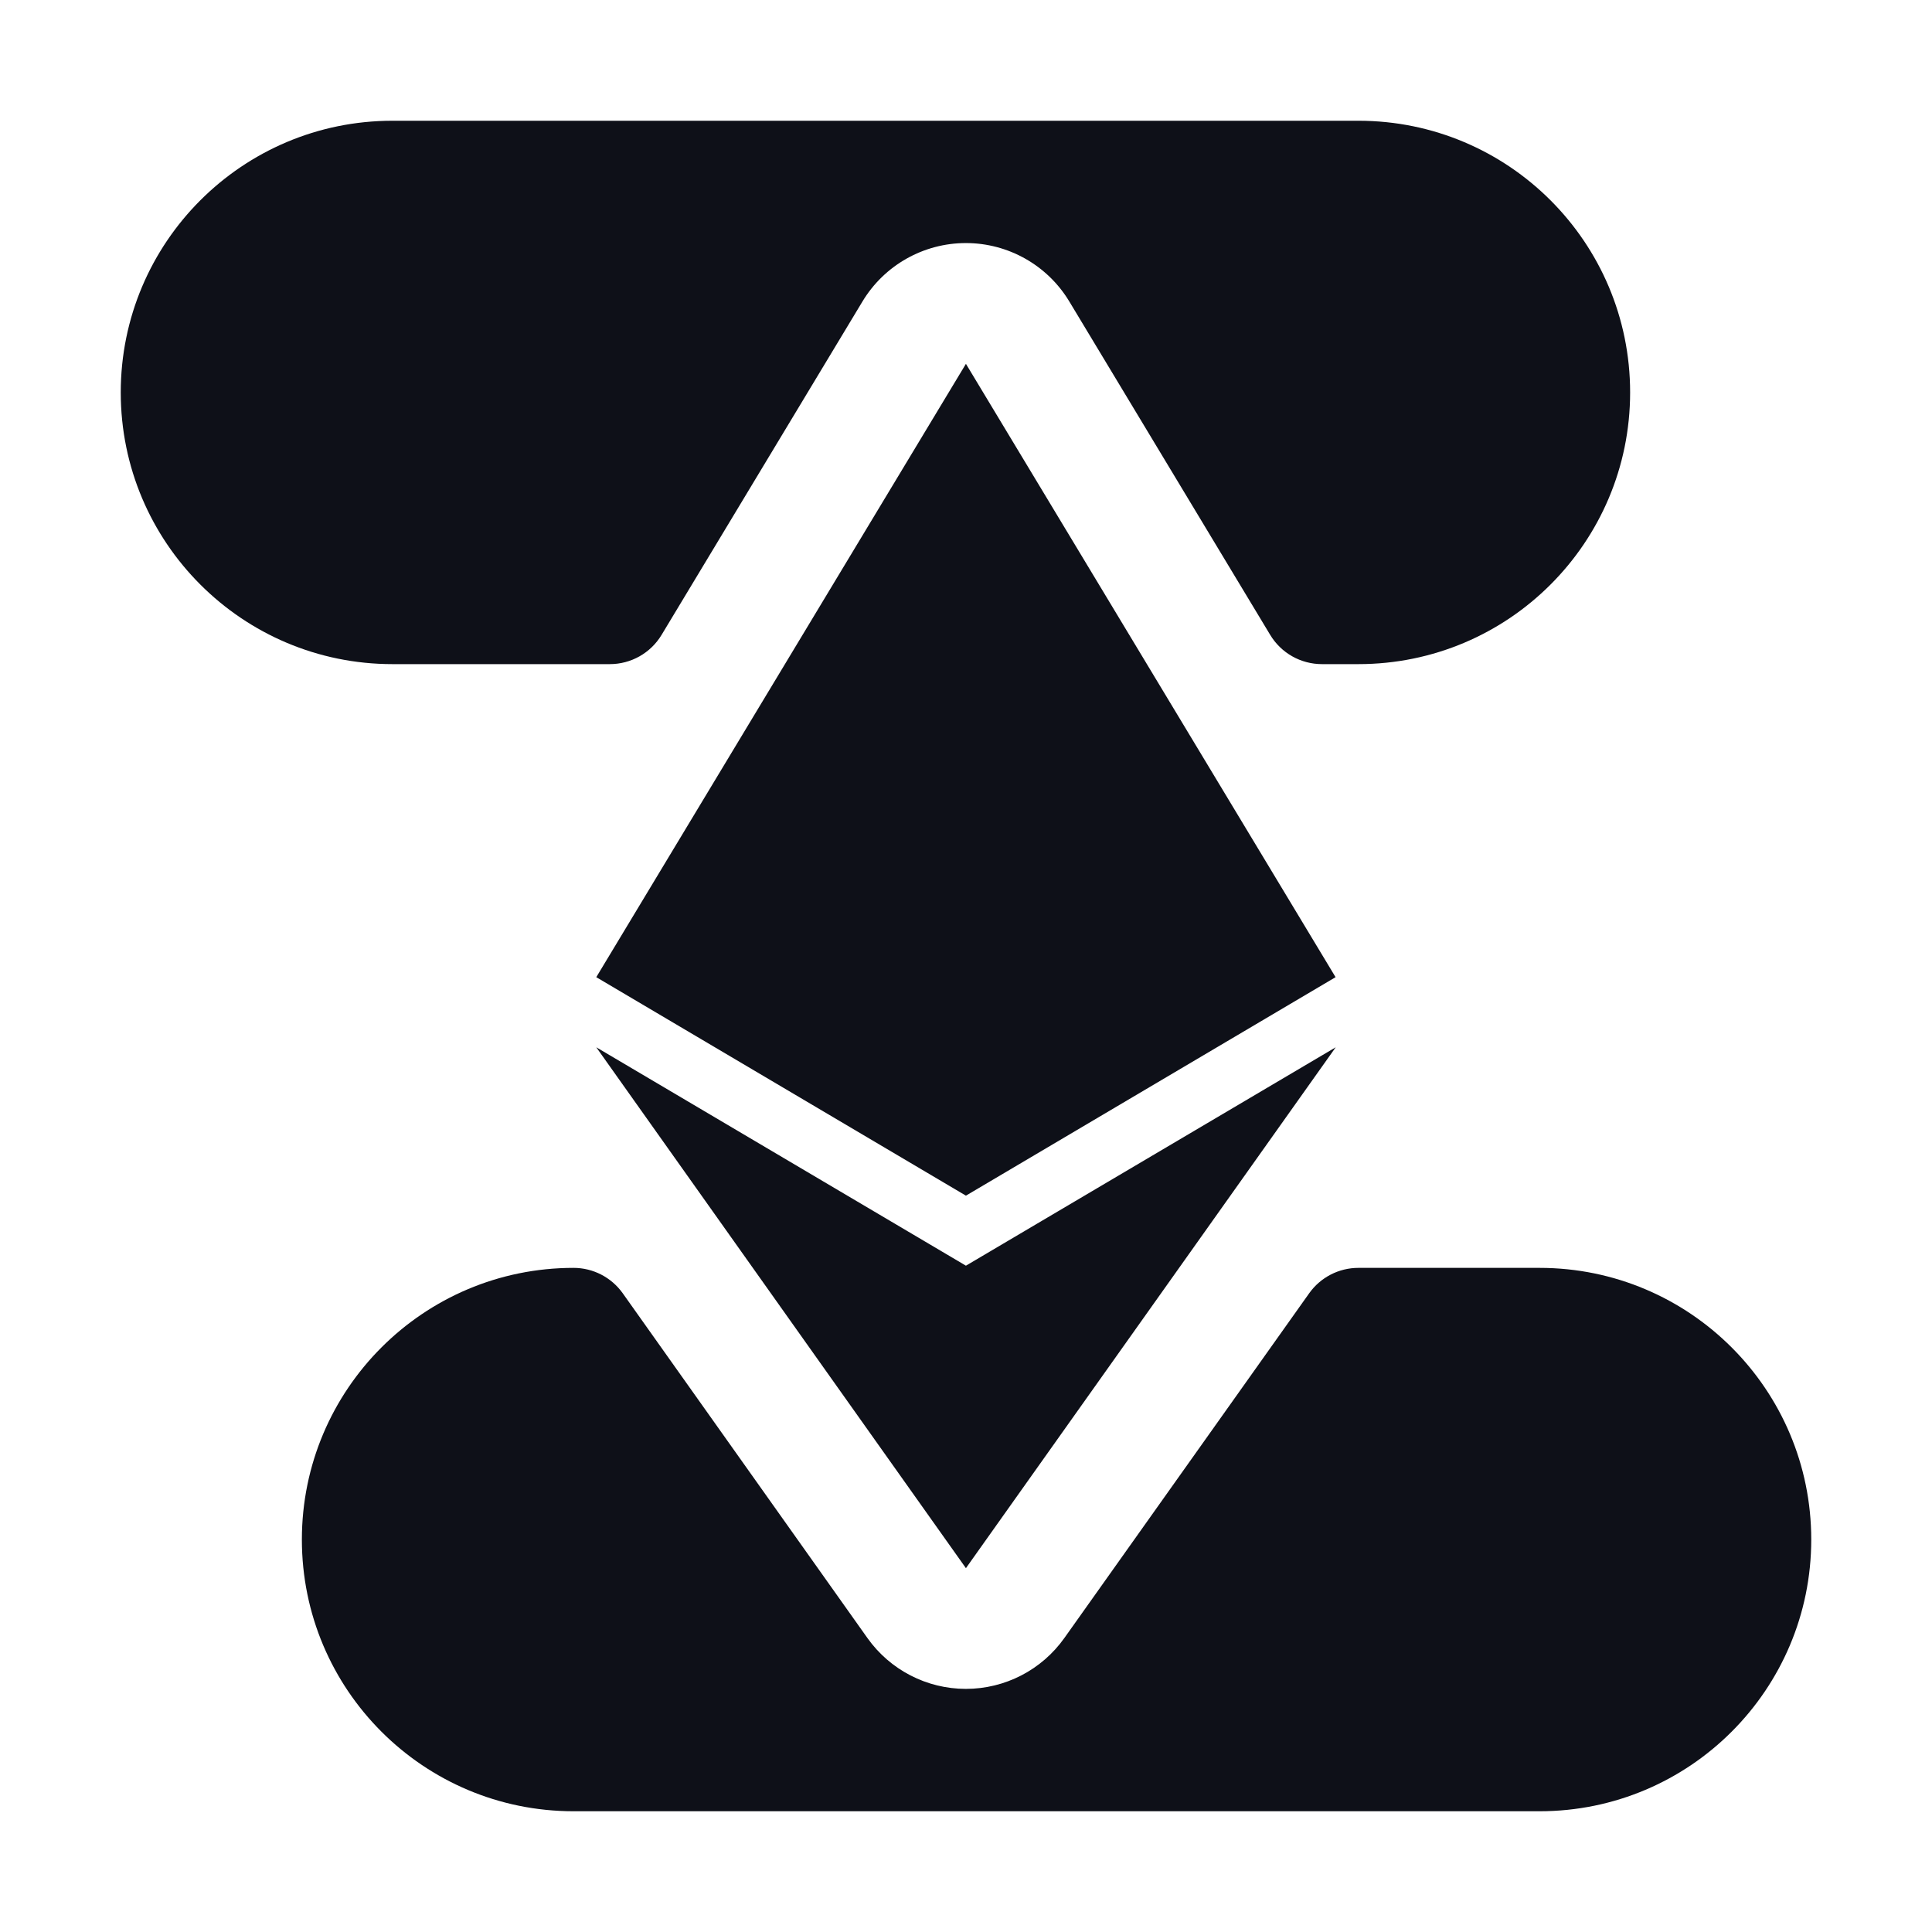
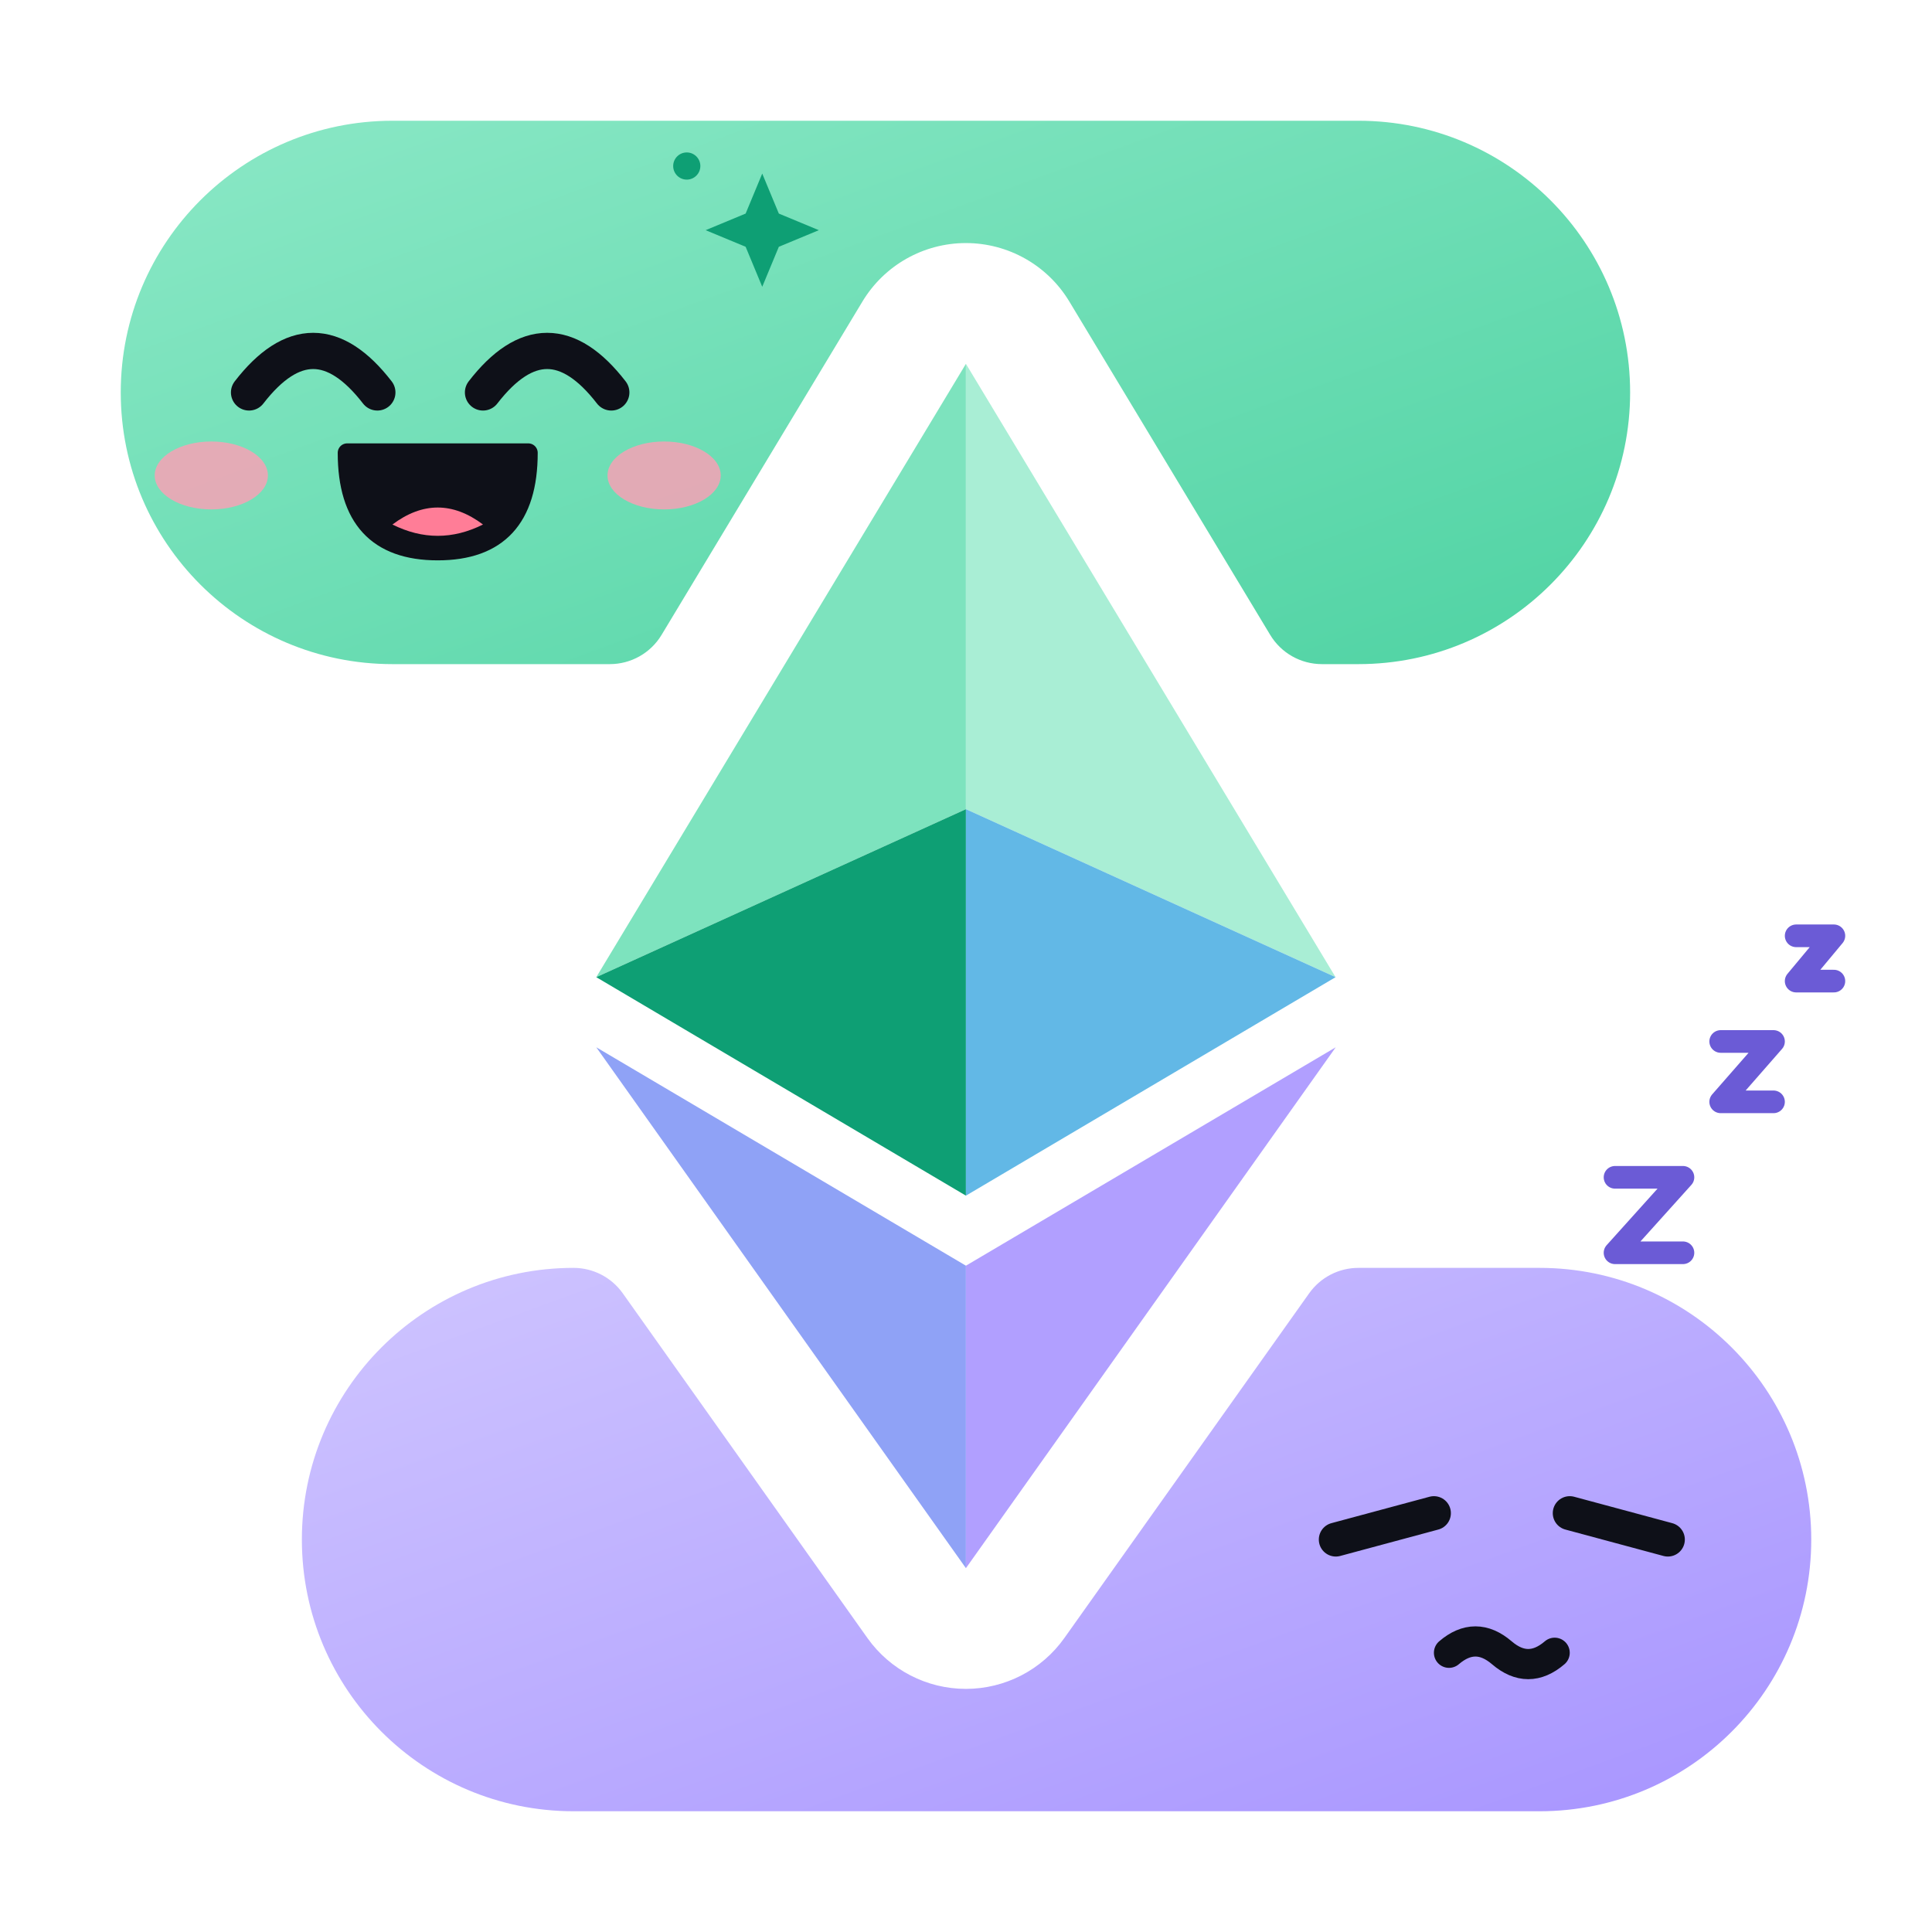
<svg xmlns="http://www.w3.org/2000/svg" viewBox="0 0 256 256" role="img">
-   <style>svg{color:#0E1018}@media (prefers-color-scheme:dark){svg{color:#ECEEF2}}</style>
-   <path fill="currentColor" d="M52 16L180 16A36 36 0 0 1 180 88L175.17 88A8 8 0 0 1 168.31 84.13L141.69 39.95A16 16 0 0 0 114.28 39.95L87.66 84.13A8 8 0 0 1 80.8 88L52 88A36 36 0 0 1 52 16ZM76 240L204 240A36 36 0 0 0 204 168L179.99 168A8 8 0 0 0 173.47 171.37L141.03 217.05A16 16 0 0 1 114.94 217.05L82.52 171.37A8 8 0 0 0 76 168A36 36 0 0 0 76 240ZM127.99 48.21L176.97 129.48L127.99 158.43L79.01 129.48ZM79.01 138.77L127.99 167.71L176.99 138.77L127.99 207.79Z" />
+   <defs>
+     <linearGradient id="mgpt" x1="0" y1="0" x2="1" y2="1">
+       <stop offset="0.00" stop-color="#8BE8C6" />
+       <stop offset="1.00" stop-color="#4FD3A3" />
+     </linearGradient>
+     <linearGradient id="mgpb" x1="0" y1="0" x2="1" y2="1">
+       <stop offset="0.00" stop-color="#CFC5FF" />
+       <stop offset="1.00" stop-color="#A794FF" />
+     </linearGradient>
+   </defs>
+   <path fill="url(#mgpt)" d="M52 16L180 16A36 36 0 0 1 180 88L175.17 88A8 8 0 0 1 168.31 84.13L141.69 39.95A16 16 0 0 0 114.28 39.95L87.66 84.13A8 8 0 0 1 80.8 88L52 88A36 36 0 0 1 52 16Z" />
+   <path fill="url(#mgpb)" d="M76 240L204 240A36 36 0 0 0 204 168L179.99 168A8 8 0 0 0 173.47 171.37L141.03 217.05A16 16 0 0 1 114.94 217.05L82.52 171.37A8 8 0 0 0 76 168A36 36 0 0 0 76 240Z" />
+   <path fill="#7DE3BE" d="M127.99 48.21L79.01 129.48L127.99 107.22Z" />
+   <path fill="#A9EED5" d="M127.99 48.21L127.99 107.22L176.97 129.48Z" />
+   <path fill="#0E9F74" d="M79.01 129.48L127.99 158.43L127.99 107.22Z" />
+   <path fill="#62B8E6" d="M127.99 107.22L127.99 158.43L176.97 129.48Z" />
+   <path fill="#8FA2F6" d="M127.99 167.71L127.99 207.79L79.01 138.77Z" />
+   <path fill="#B19FFF" d="M127.99 167.71L176.99 138.77L127.99 207.79Z" />
+   <g class="faces" stroke-linecap="round" stroke-linejoin="round">
+     <ellipse cx="28" cy="63" rx="7.5" ry="4.5" fill="#FF9EB5" opacity=".8" />
+     <ellipse cx="88" cy="63" rx="7.5" ry="4.5" fill="#FF9EB5" opacity=".8" />
+     <path d="M33 52q8.5 -11 17 0M64 52q8.5 -11 17 0" fill="none" stroke="#0E1018" stroke-width="4.8" />
+     <path d="M46 60h24q0 13 -12 13q-12 0 -12 -13z" fill="#0E1018" stroke="#0E1018" stroke-width="2.5" />
+     <path d="M52 69.5q6 -4.5 12 0q-6 3 -12 0z" fill="#FF7D97" stroke="none" />
+     <path d="M101 23l2.2 5.3 5.3 2.2-5.3 2.2-2.2 5.3-2.2-5.3-5.3-2.2 5.3-2.2z" fill="#0E9F74" stroke="none" />
+     <circle cx="91" cy="22" r="1.8" fill="#0E9F74" />
+     <path d="M177 204l13 -3.5M221 204l-13 -3.5" fill="none" stroke="#0E1018" stroke-width="4.5" />
+     <path d="M192 219q3.5 -3 7 0t7 0" fill="none" stroke="#0E1018" stroke-width="4" />
+     <path d="M214 156h9l-9 10h9M228 138h7l-7 8h7M238 124h5l-5 6h5" fill="none" stroke="#6B5BD6" stroke-width="3" />
+   </g>
</svg>
